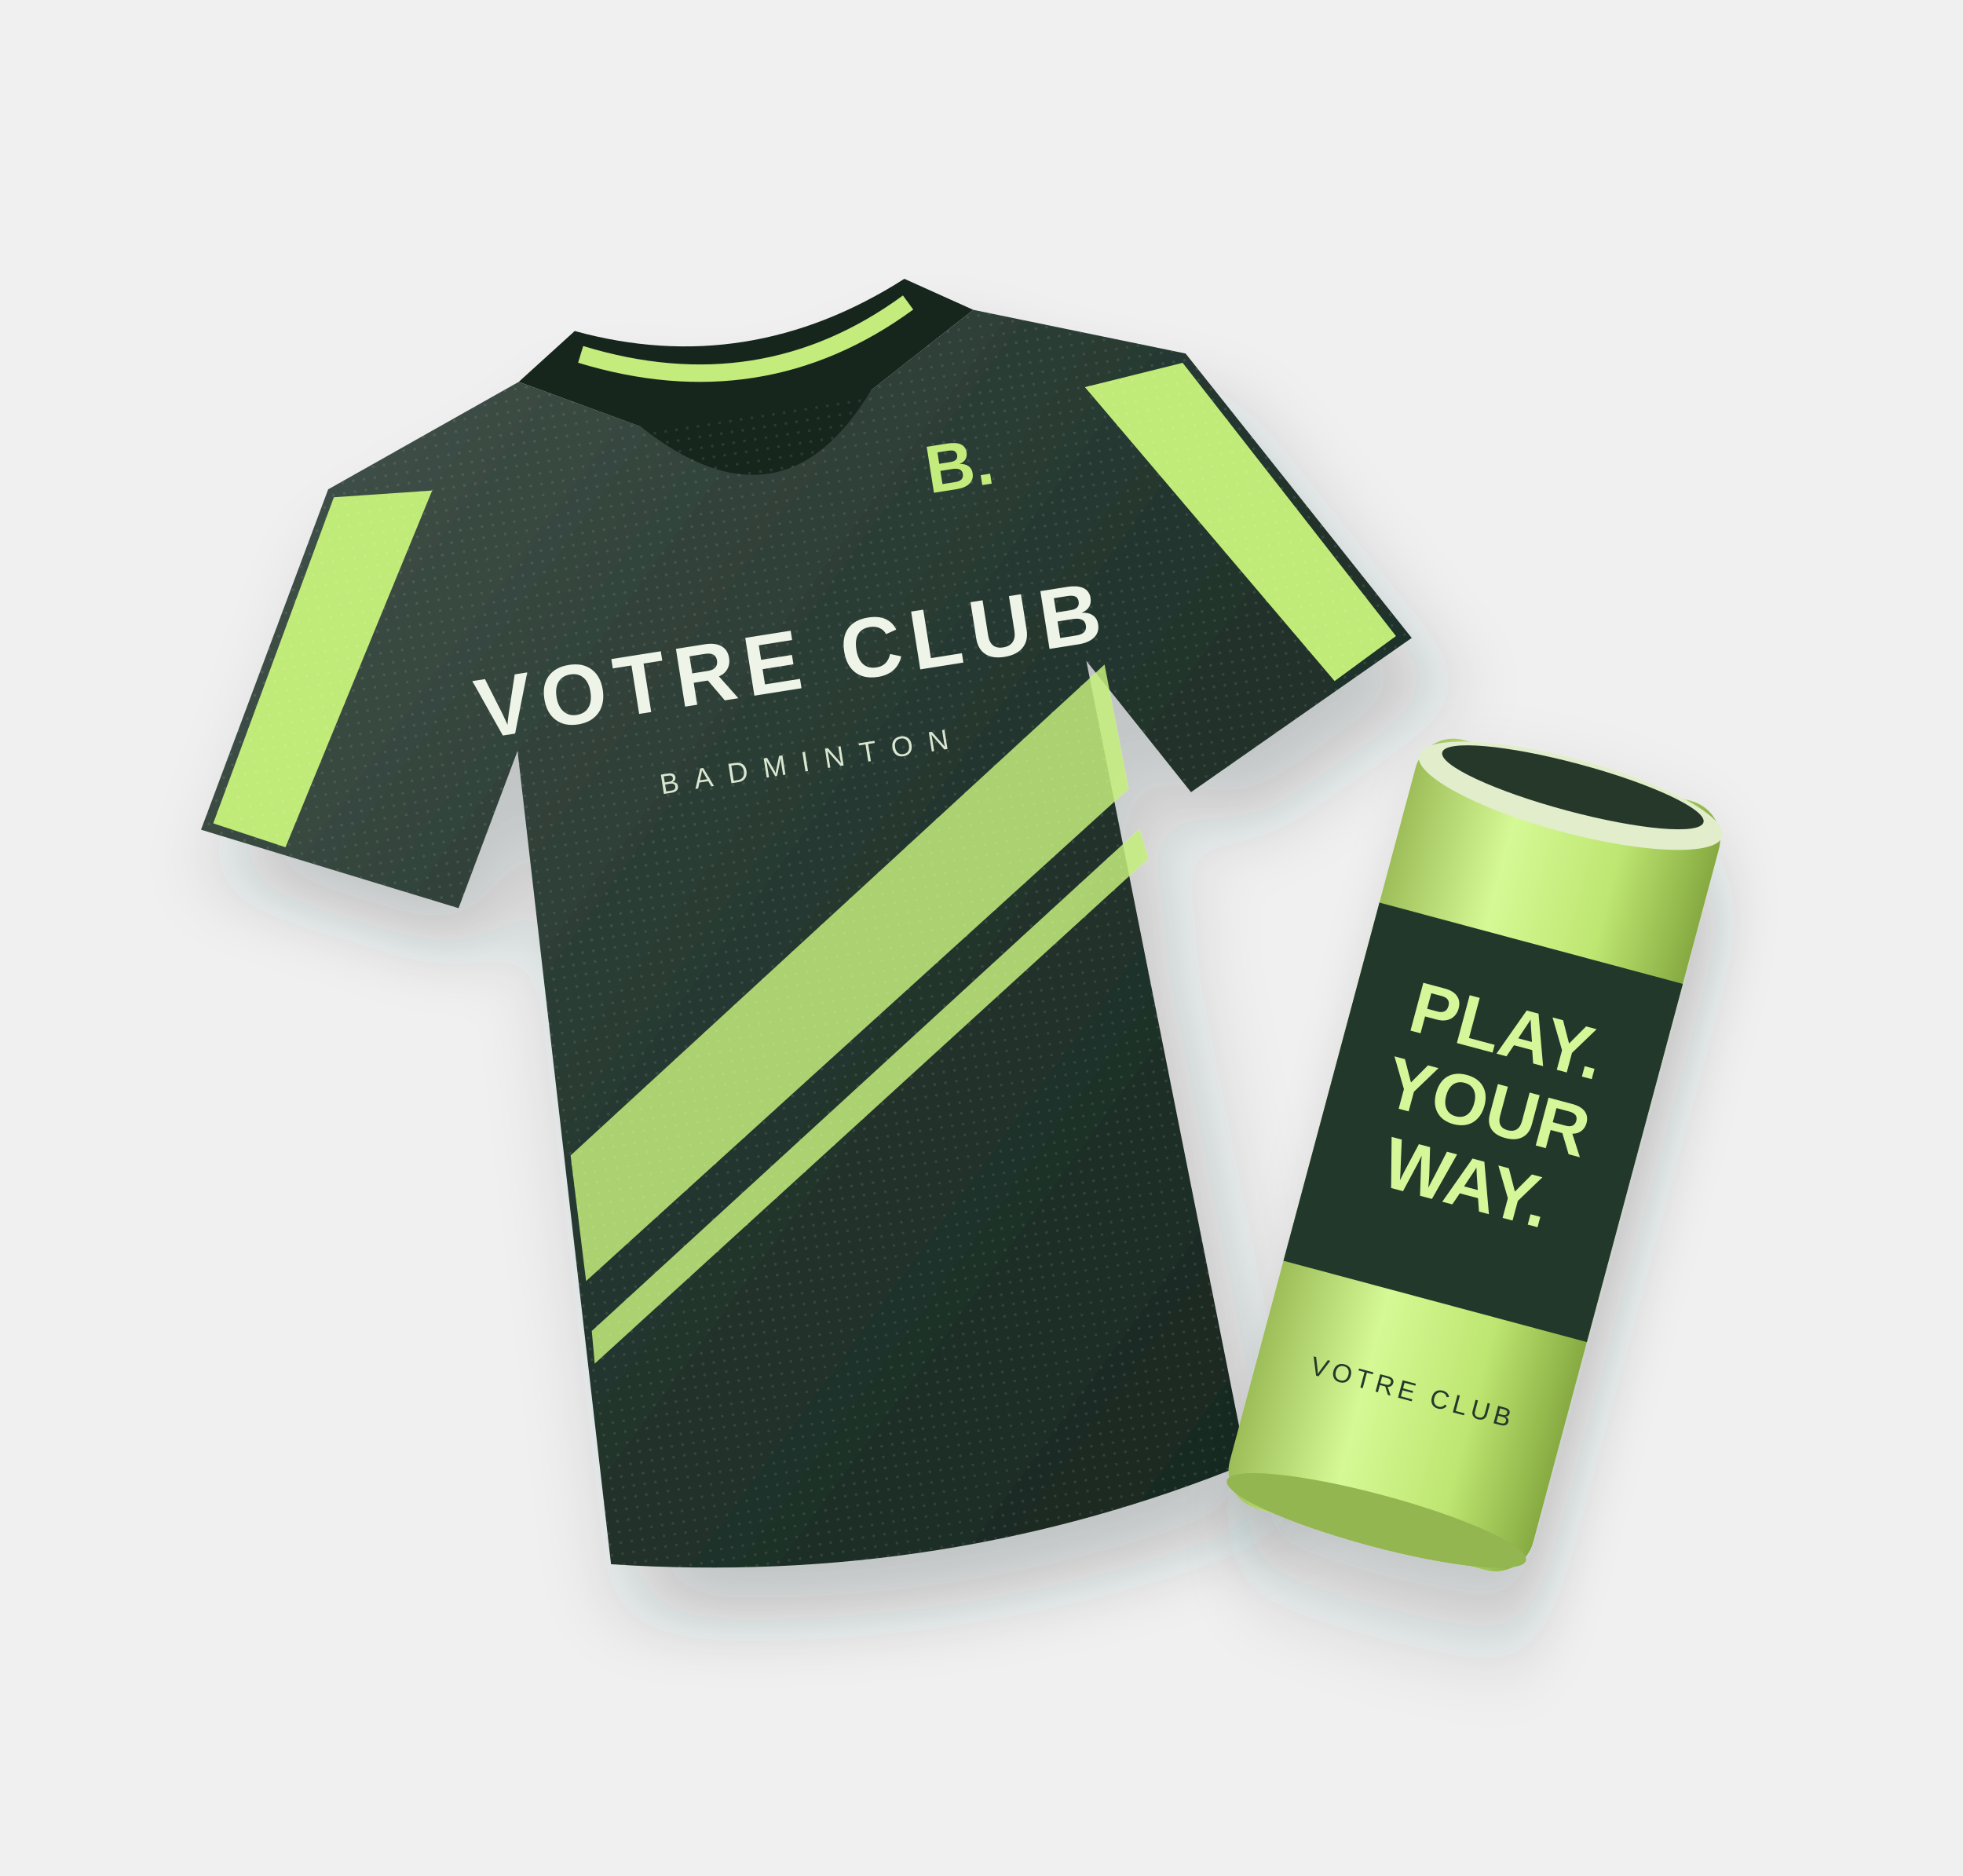
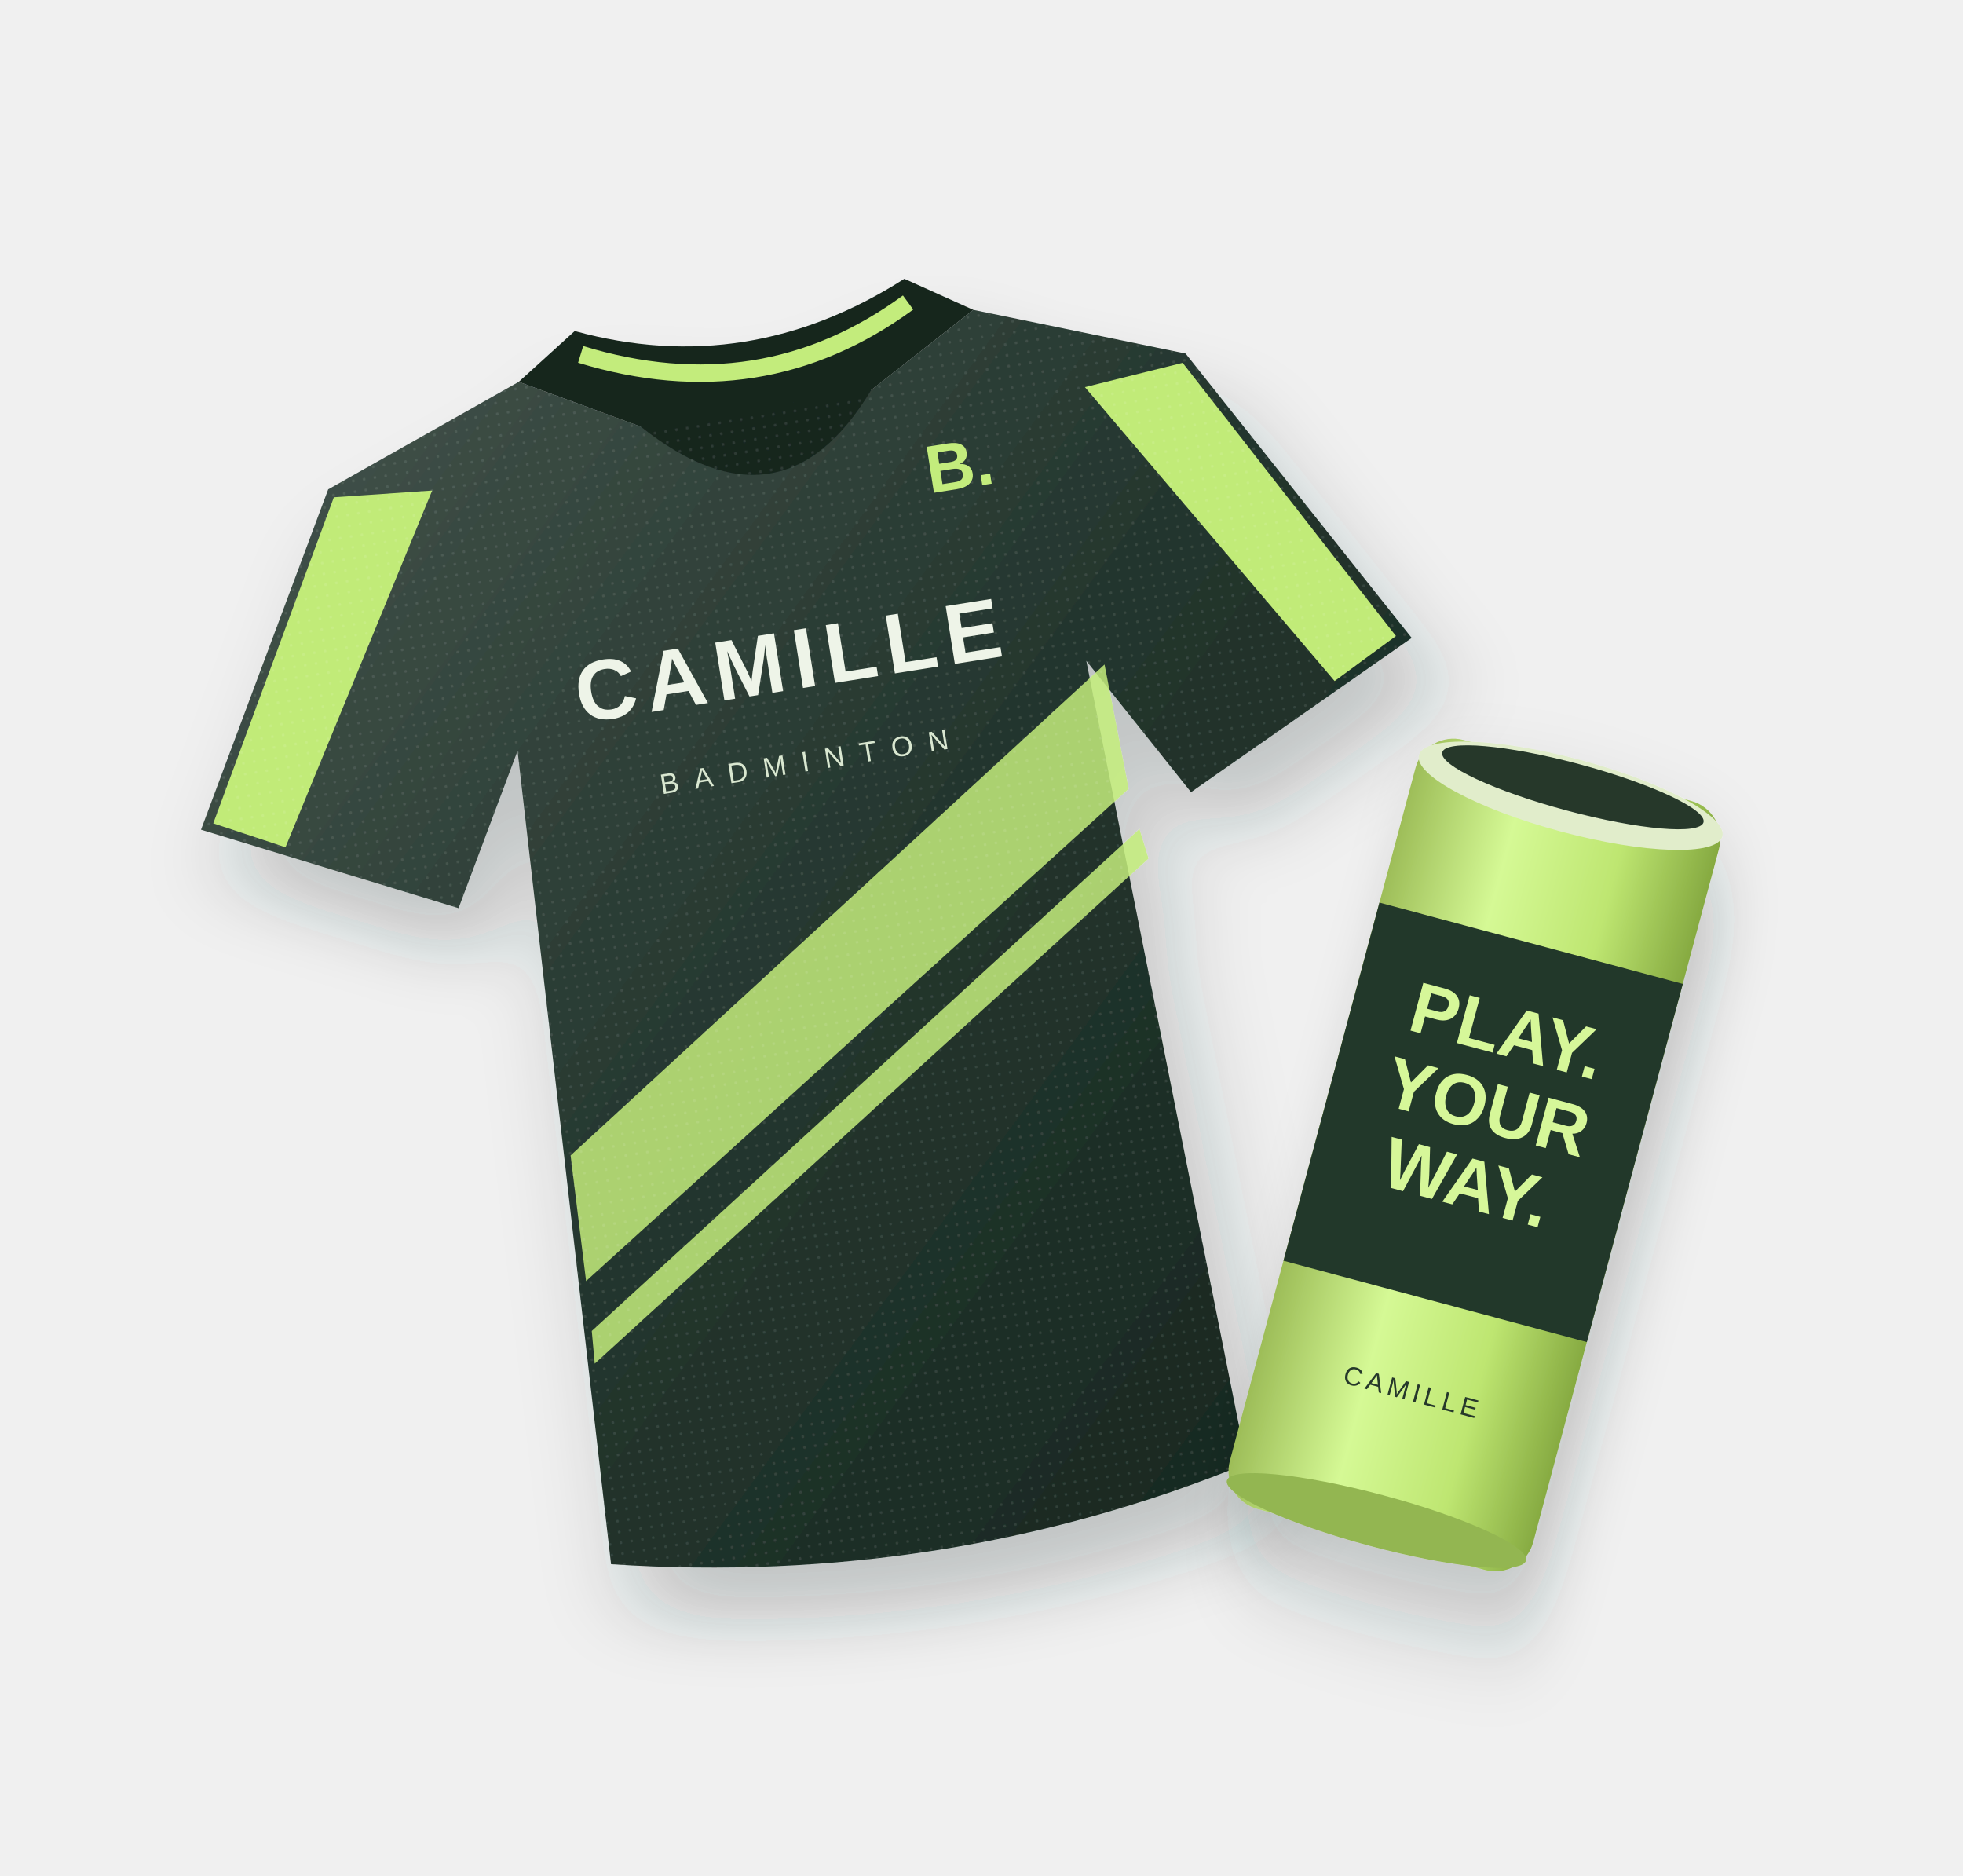
<svg xmlns="http://www.w3.org/2000/svg" width="900" height="860" viewBox="0 0 900 860">
  <defs>
    <linearGradient id="fabric" x2="1" y2="1">
      <stop stop-color="#45554d" />
      <stop offset=".5" stop-color="#24362e" />
      <stop offset="1" stop-color="#14241d" />
    </linearGradient>
    <linearGradient id="tube">
      <stop stop-color="#9dbd58" />
      <stop offset=".35" stop-color="#d5f995" />
      <stop offset=".7" stop-color="#bee671" />
      <stop offset="1" stop-color="#86aa41" />
    </linearGradient>
    <filter id="shadow" x="-40%" y="-30%" width="180%" height="180%">
      <feDropShadow dx="10" dy="26" stdDeviation="18" flood-color="#263a30" flood-opacity=".23" />
    </filter>
    <pattern id="grain" width="5" height="5" patternUnits="userSpaceOnUse">
      <circle cx="1" cy="1" r=".65" fill="#fff" opacity=".09" />
    </pattern>
  </defs>
  <g filter="url(#shadow)" transform="translate(58 78) rotate(-9 320 330)">
    <path d="M218 78 124 113 42 258 153 312 191 245 175 620Q325 654 470 620L455 245 493 312 604 258 522 113 429 78 377 107 270 107Z" fill="url(#fabric)" />
    <path d="m218 78 52 29q56 61 107 0l52-29-29-19q-78 34-153 0z" fill="#18261f" />
    <path d="M248 70q78 38 152 0" fill="none" stroke="#c3ec7b" stroke-width="8" />
    <path d="m126 117-78 139 31 16 92-151zm394 0 77 139-31 16-92-151z" fill="#c1eb78" />
    <path d="m186 432 277-184 2 58-281 184zm-3 81 284-188 2 14-287 189z" fill="#c3ec7b" opacity=".85" />
    <path d="M218 78 124 113 42 258 153 312 191 245 175 620Q325 654 470 620L455 245 493 312 604 258 522 113 429 78 377 107 270 107Z" fill="url(#grain)" />
-     <text x="320" y="237" text-anchor="middle" fill="#eef4e8" font-family="Arial,sans-serif" font-weight="700" font-size="39" letter-spacing="4">VOTRE CLUB</text>
+     <text x="320" y="237" text-anchor="middle" fill="#eef4e8" font-family="Arial,sans-serif" font-weight="700" font-size="39" letter-spacing="4">CAMILLE</text>
    <text x="320" y="275" text-anchor="middle" fill="#d9e7d0" font-family="Arial,sans-serif" font-size="13" letter-spacing="7">BADMINTON</text>
    <text x="396" y="158" fill="#c3ec7b" font-family="Arial,sans-serif" font-weight="900" font-size="31">B.</text>
  </g>
  <g transform="translate(602 347) rotate(15 73 190)" filter="url(#shadow)">
    <rect width="144" height="365" rx="18" fill="url(#tube)" />
    <ellipse cx="72" cy="12" rx="72" ry="17" fill="#e1edcb" />
    <ellipse cx="72" cy="8" rx="62" ry="11" fill="#26382c" />
    <path d="M0 82h144v170H0z" fill="#23372a" />
    <text x="72" y="135" fill="#d6f799" text-anchor="middle" font-family="Arial,sans-serif" font-weight="900" font-size="33">PLAY.</text>
    <text x="72" y="171" fill="#d6f799" text-anchor="middle" font-family="Arial,sans-serif" font-weight="900" font-size="33">YOUR</text>
    <text x="72" y="207" fill="#d6f799" text-anchor="middle" font-family="Arial,sans-serif" font-weight="900" font-size="33">WAY.</text>
-     <text x="72" y="299" fill="#26382c" text-anchor="middle" font-family="Arial,sans-serif" font-size="12" letter-spacing="2">VOTRE CLUB</text>
+     <text x="72" y="299" fill="#26382c" text-anchor="middle" font-family="Arial,sans-serif" font-size="12" letter-spacing="2">CAMILLE</text>
    <ellipse cx="72" cy="356" rx="71" ry="12" fill="#93b651" />
  </g>
</svg>
